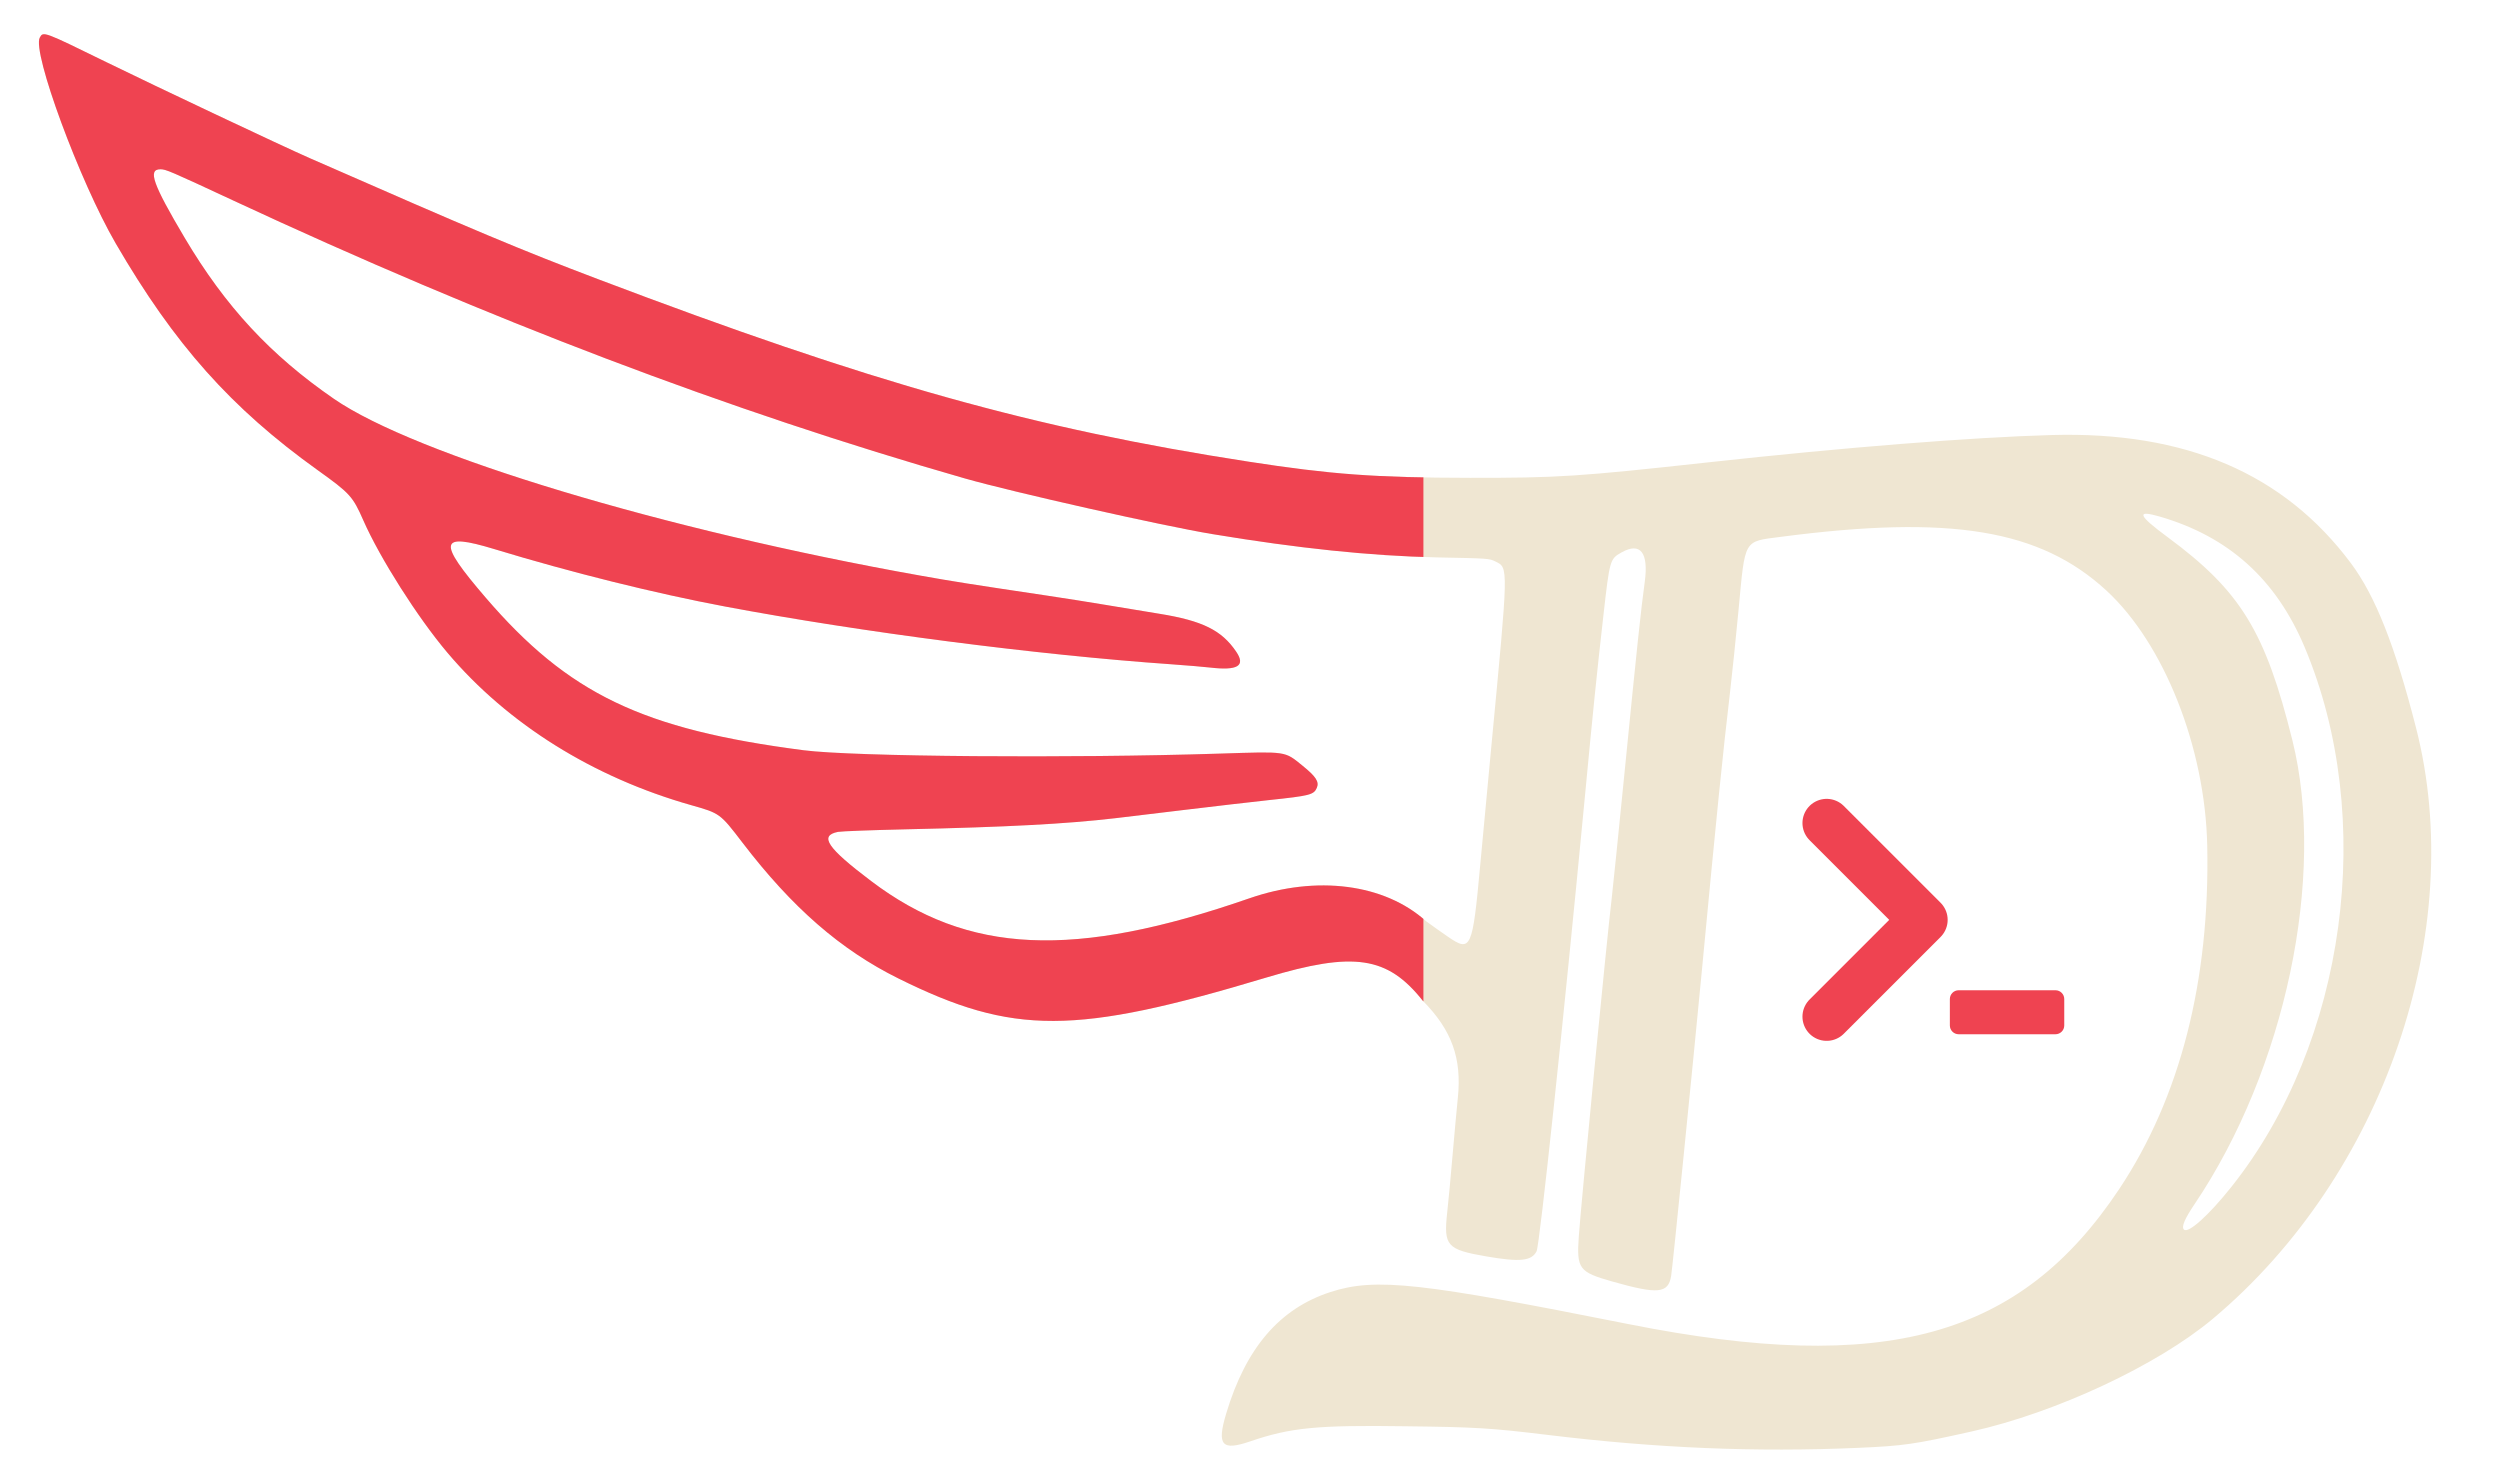
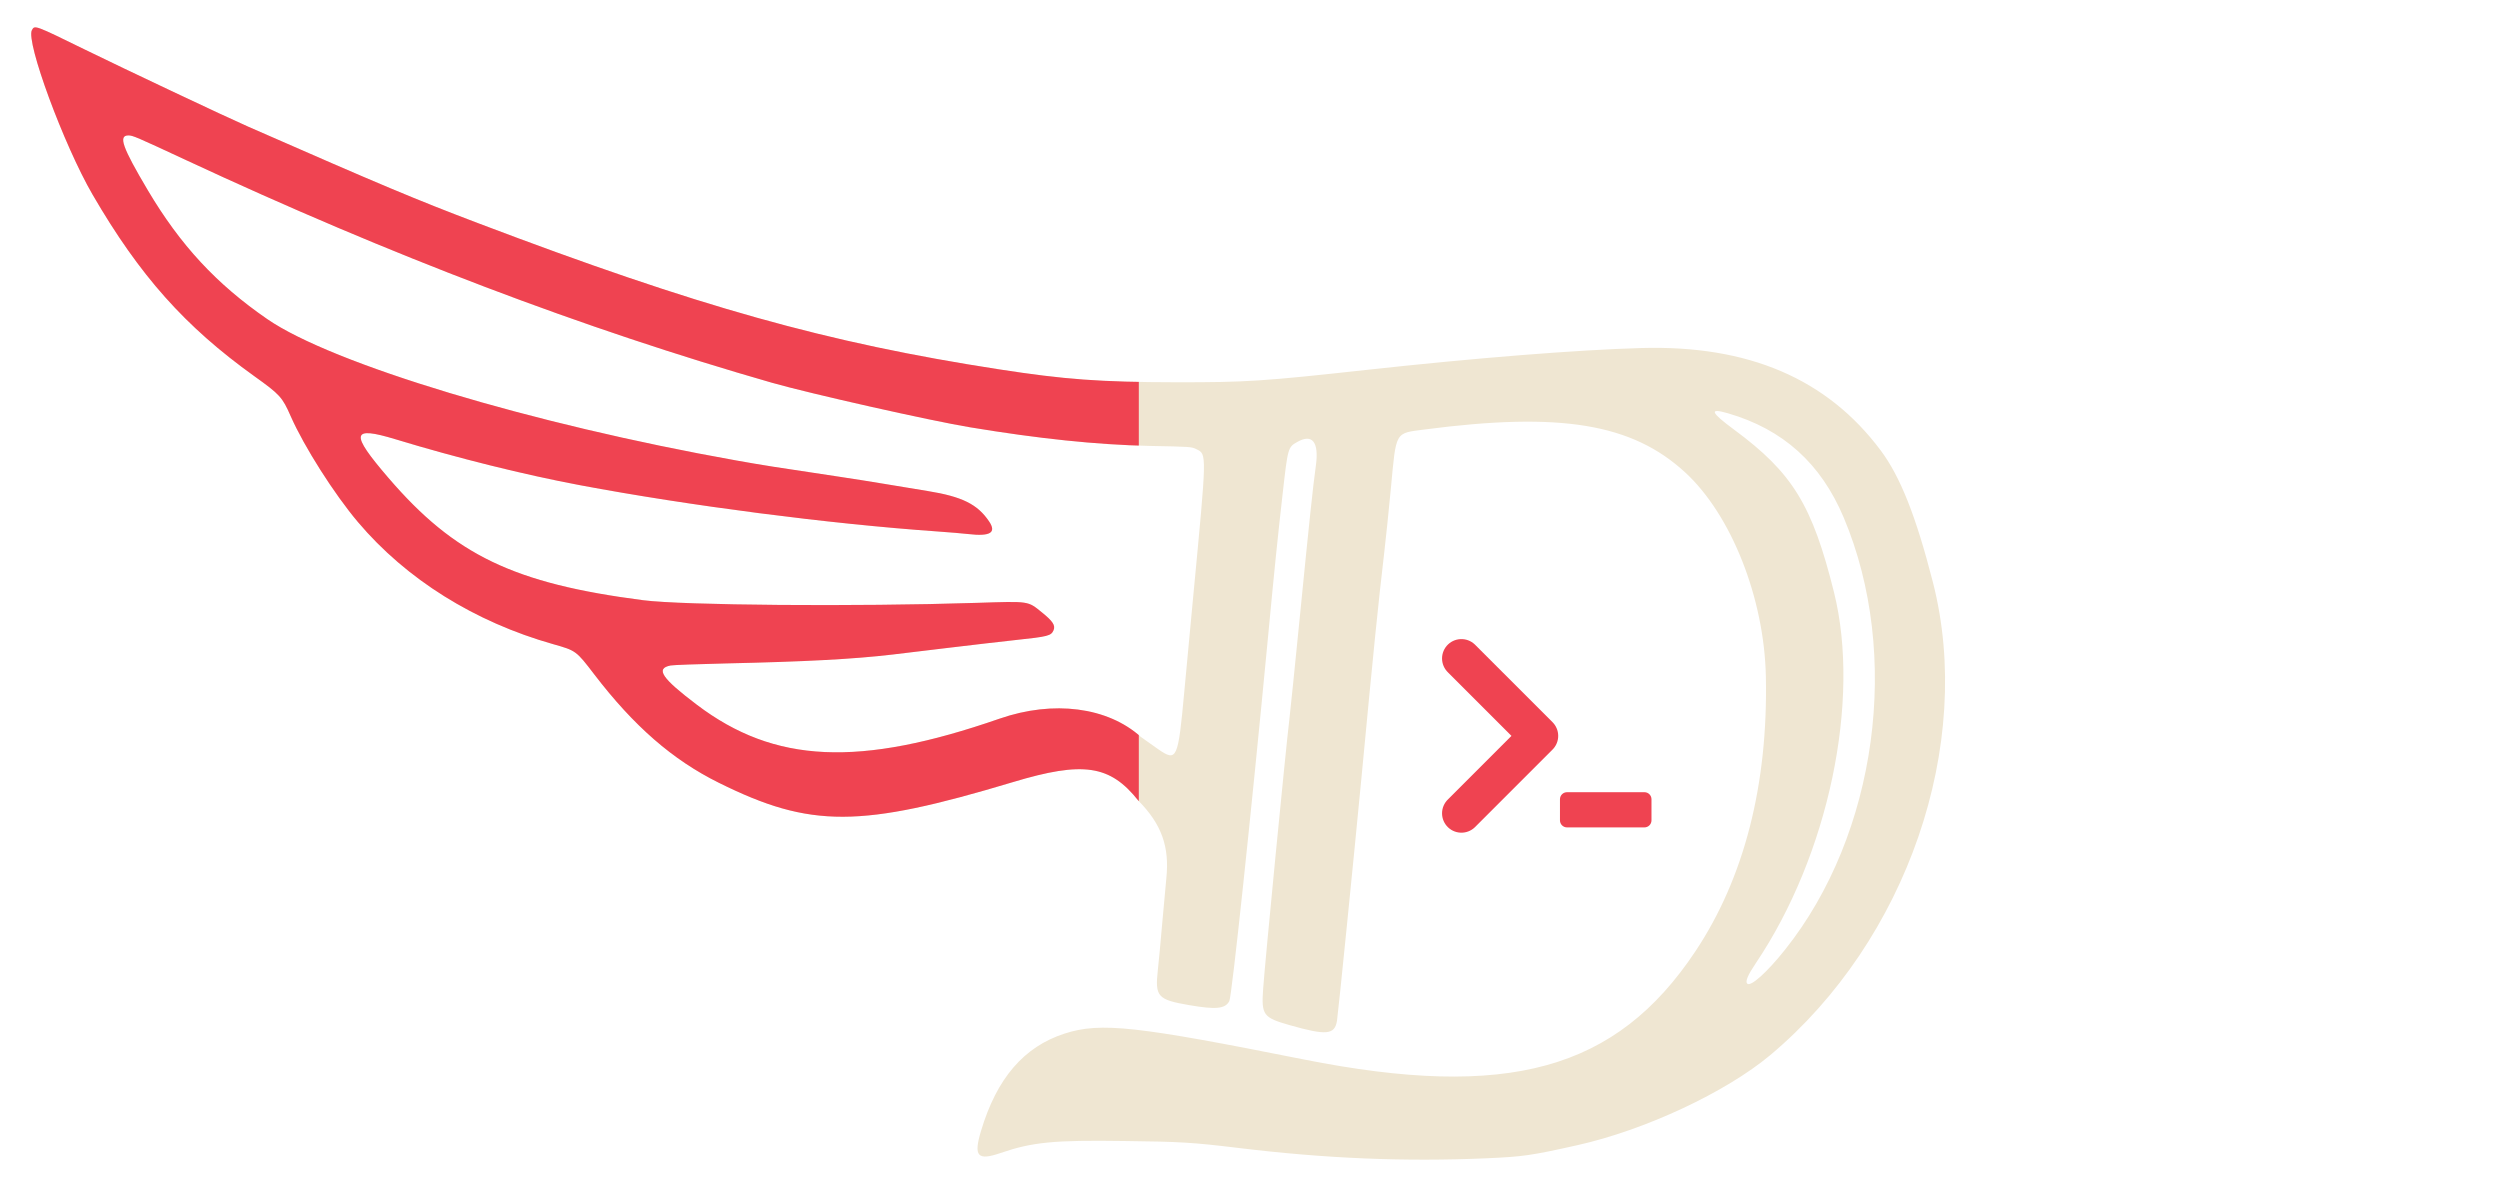
- <svg xmlns="http://www.w3.org/2000/svg" viewBox="62.2 34.3 482.6 286.5" width="590" height="350">
+ <svg xmlns="http://www.w3.org/2000/svg" viewBox="62.2 34.3 603.3 286.5" width="590" height="280">
  <defs>
    <clipPath id="wing">
      <path d="M52,24 H337 V250 H52 Z" />
    </clipPath>
  </defs>
  <path fill-rule="evenodd" fill="#efe6d2" d="M421.00,314.00 C429.80,313.61 431.70,313.34 442.85,310.85 C459.19,307.21 478.77,298.06 489.50,289.07 C522.51,261.39 538.79,214.06 528.76,174.91 C524.69,159.00 520.89,149.41 516.16,143.08 C503.23,125.76 484.20,117.61 458.38,118.34 C442.98,118.77 418.37,120.73 392.10,123.61 C366.95,126.37 362.98,126.63 346.00,126.61 C327.54,126.58 319.04,125.93 303.32,123.50 C261.66,117.07 230.71,108.39 177.50,88.21 C162.60,82.56 154.02,78.97 121.90,64.87 C116.71,62.60 92.28,51.06 82.60,46.32 C70.35,40.32 70.39,40.33 69.71,41.56 C68.18,44.29 77.41,69.33 84.37,81.31 C95.73,100.86 106.69,113.16 123.40,125.13 C129.62,129.58 130.18,130.19 132.21,134.82 C135.44,142.15 142.70,153.58 148.45,160.38 C160.12,174.18 176.62,184.49 195.61,189.86 C201.09,191.41 201.14,191.44 205.46,197.09 C215.07,209.65 224.43,217.80 235.60,223.33 C257.74,234.31 269.67,234.27 306.67,223.14 C323.57,218.06 330.06,219.02 336.90,227.65 C342.48,233.31 344.44,238.73 343.65,246.38 C343.44,248.44 342.98,253.44 342.63,257.50 C342.29,261.56 341.82,266.54 341.59,268.58 C340.89,274.97 341.53,275.70 349.12,277.01 C355.64,278.14 357.88,277.92 358.86,276.03 C359.46,274.87 364.09,231.31 368.13,188.88 C369.83,170.94 370.47,164.73 371.75,153.38 C372.99,142.40 373.02,142.28 375.29,141.01 C378.91,138.97 380.53,141.04 379.76,146.70 C379.02,152.09 378.25,159.38 375.87,183.38 C374.70,195.20 373.57,206.22 373.37,207.88 C372.44,215.59 367.46,266.75 367.02,273.13 C366.58,279.43 367.03,280.03 373.46,281.86 C382.34,284.38 384.31,284.19 384.86,280.77 C385.14,279.08 389.01,240.50 390.75,222.25 C393.75,190.59 394.79,180.33 396.25,167.88 C396.65,164.44 397.39,157.35 397.88,152.12 C399.18,138.27 398.78,138.96 406.04,138.01 C438.83,133.72 456.12,136.57 468.95,148.39 C480.09,158.66 488.02,178.72 488.42,197.62 C488.97,223.76 483.20,246.30 471.42,264.00 C452.30,292.74 426.18,299.95 376.75,290.12 C336.67,282.14 327.87,281.04 319.07,283.89 C309.23,287.08 302.70,294.68 298.90,307.38 C297.06,313.52 298.03,314.64 303.57,312.74 C311.31,310.09 316.45,309.58 333.50,309.83 C347.07,309.99 349.94,310.16 361.00,311.50 C382.15,314.07 401.21,314.86 421.00,314.00 Z M483.92,271.83 C483.40,271.32 484.05,269.77 486.00,266.88 C503.52,240.85 511.39,203.55 504.88,177.35 C499.63,156.23 494.88,148.49 480.75,138.05 C475.02,133.82 474.62,132.75 479.27,134.10 C492.57,137.97 501.70,146.19 507.22,159.28 C521.18,192.39 515.30,235.70 493.06,263.62 C488.70,269.10 484.74,272.65 483.92,271.83 Z M341.71,215.24 C340.70,214.55 338.81,213.21 337.51,212.26 C329.49,205.03 316.39,203.33 303.38,207.84 C269.46,219.61 249.04,218.68 230.30,204.50 C221.78,198.06 220.22,195.73 223.92,195.00 C224.57,194.88 230.46,194.66 237.00,194.51 C256.71,194.07 267.99,193.47 277.50,192.36 C279.26,192.15 285.29,191.43 290.90,190.75 C296.51,190.07 303.80,189.23 307.10,188.87 C315.13,188.02 315.82,187.84 316.41,186.49 C316.90,185.33 316.25,184.33 313.66,182.23 C310.14,179.38 310.73,179.47 297.80,179.88 C268.63,180.82 226.94,180.48 217.30,179.24 C186.09,175.20 171.82,168.35 155.80,149.70 C146.47,138.84 146.78,137.12 157.50,140.37 C172.38,144.90 188.64,148.94 202.10,151.47 C228.32,156.40 262.32,160.81 288.20,162.62 C291.22,162.84 294.65,163.12 295.80,163.26 C301.13,163.88 302.68,162.94 300.85,160.22 C298.05,156.06 294.34,154.22 286.00,152.87 C282.98,152.38 278.21,151.59 275.40,151.12 C272.59,150.65 267.65,149.86 264.40,149.38 C249.07,147.09 246.24,146.64 239.78,145.49 C190.37,136.69 142.25,122.19 126.53,111.35 C114.27,102.90 105.58,93.53 97.70,80.25 C91.52,69.82 90.52,67.00 93.02,67.00 C94.06,67.00 94.86,67.34 106.97,72.98 C156.42,96.02 202.98,113.70 248.40,126.72 C257.61,129.35 286.68,135.90 296.24,137.48 C312.83,140.23 326.61,141.68 339.54,141.98 C349.58,142.17 349.71,142.18 350.91,142.77 C353.45,144.03 353.46,143.37 350.11,178.62 C349.36,186.60 348.40,196.78 347.99,201.25 C346.48,217.71 346.20,218.32 341.71,215.24 Z" />
  <path fill-rule="evenodd" fill="#ef4351" clip-path="url(#wing)" d="M421.00,314.00 C429.80,313.61 431.70,313.34 442.85,310.85 C459.19,307.21 478.77,298.06 489.50,289.07 C522.51,261.39 538.79,214.06 528.76,174.91 C524.69,159.00 520.89,149.41 516.16,143.08 C503.23,125.76 484.20,117.61 458.38,118.34 C442.98,118.77 418.37,120.73 392.10,123.61 C366.95,126.37 362.98,126.63 346.00,126.61 C327.54,126.58 319.04,125.93 303.32,123.50 C261.66,117.07 230.71,108.39 177.50,88.21 C162.60,82.56 154.02,78.97 121.90,64.87 C116.71,62.60 92.28,51.06 82.60,46.32 C70.35,40.32 70.39,40.33 69.71,41.56 C68.18,44.29 77.41,69.33 84.37,81.31 C95.73,100.86 106.69,113.16 123.40,125.13 C129.62,129.58 130.18,130.19 132.21,134.82 C135.44,142.15 142.70,153.58 148.45,160.38 C160.12,174.18 176.62,184.49 195.61,189.86 C201.09,191.41 201.14,191.44 205.46,197.09 C215.07,209.65 224.43,217.80 235.60,223.33 C257.74,234.31 269.67,234.27 306.67,223.14 C323.57,218.06 330.06,219.02 336.90,227.65 C342.48,233.31 344.44,238.73 343.65,246.38 C343.44,248.44 342.98,253.44 342.63,257.50 C342.29,261.56 341.82,266.54 341.59,268.58 C340.89,274.97 341.53,275.70 349.12,277.01 C355.64,278.14 357.88,277.92 358.86,276.03 C359.46,274.87 364.09,231.31 368.13,188.88 C369.83,170.94 370.47,164.73 371.75,153.38 C372.99,142.40 373.02,142.28 375.29,141.01 C378.91,138.97 380.53,141.04 379.76,146.70 C379.02,152.09 378.25,159.38 375.87,183.38 C374.70,195.20 373.57,206.22 373.37,207.88 C372.44,215.59 367.46,266.75 367.02,273.13 C366.58,279.43 367.03,280.03 373.46,281.86 C382.34,284.38 384.31,284.19 384.86,280.77 C385.14,279.08 389.01,240.50 390.75,222.25 C393.75,190.59 394.79,180.33 396.25,167.88 C396.65,164.44 397.39,157.35 397.88,152.12 C399.18,138.27 398.78,138.96 406.04,138.01 C438.83,133.72 456.12,136.57 468.95,148.39 C480.09,158.66 488.02,178.72 488.42,197.62 C488.97,223.76 483.20,246.30 471.42,264.00 C452.30,292.74 426.18,299.95 376.75,290.12 C336.67,282.14 327.87,281.04 319.07,283.89 C309.23,287.08 302.70,294.68 298.90,307.38 C297.06,313.52 298.03,314.64 303.57,312.74 C311.31,310.09 316.45,309.58 333.50,309.83 C347.07,309.99 349.94,310.16 361.00,311.50 C382.15,314.07 401.21,314.86 421.00,314.00 Z M483.92,271.83 C483.40,271.32 484.05,269.77 486.00,266.88 C503.52,240.85 511.39,203.55 504.88,177.35 C499.63,156.23 494.88,148.49 480.75,138.05 C475.02,133.82 474.62,132.75 479.27,134.10 C492.57,137.97 501.70,146.19 507.22,159.28 C521.18,192.39 515.30,235.70 493.06,263.62 C488.70,269.10 484.74,272.65 483.92,271.83 Z M341.71,215.24 C340.70,214.55 338.81,213.21 337.51,212.26 C329.49,205.03 316.39,203.33 303.38,207.84 C269.46,219.61 249.04,218.68 230.30,204.50 C221.78,198.06 220.22,195.73 223.92,195.00 C224.57,194.88 230.46,194.66 237.00,194.51 C256.71,194.07 267.99,193.47 277.50,192.36 C279.26,192.15 285.29,191.43 290.90,190.75 C296.51,190.07 303.80,189.23 307.10,188.87 C315.13,188.02 315.82,187.84 316.41,186.49 C316.90,185.33 316.25,184.33 313.66,182.23 C310.14,179.38 310.73,179.47 297.80,179.88 C268.63,180.82 226.94,180.48 217.30,179.24 C186.09,175.20 171.82,168.35 155.80,149.70 C146.47,138.84 146.78,137.12 157.50,140.37 C172.38,144.90 188.64,148.94 202.10,151.47 C228.32,156.40 262.32,160.81 288.20,162.62 C291.22,162.84 294.65,163.12 295.80,163.26 C301.13,163.88 302.68,162.94 300.85,160.22 C298.05,156.06 294.34,154.22 286.00,152.87 C282.98,152.38 278.21,151.59 275.40,151.12 C272.59,150.65 267.65,149.86 264.40,149.38 C249.07,147.09 246.24,146.64 239.78,145.49 C190.37,136.69 142.25,122.19 126.53,111.35 C114.27,102.90 105.58,93.53 97.70,80.25 C91.52,69.82 90.52,67.00 93.02,67.00 C94.06,67.00 94.86,67.34 106.97,72.98 C156.42,96.02 202.98,113.70 248.40,126.72 C257.61,129.35 286.68,135.90 296.24,137.48 C312.83,140.23 326.61,141.68 339.54,141.98 C349.58,142.17 349.71,142.18 350.91,142.77 C353.45,144.03 353.46,143.37 350.11,178.62 C349.36,186.60 348.40,196.78 347.99,201.25 C346.48,217.71 346.20,218.32 341.71,215.24 Z" />
  <g transform="translate(437,212) scale(0.85)">
    <path fill="none" stroke="#ef4351" stroke-width="11" stroke-linecap="round" stroke-linejoin="round" d="M-26,-22 L-4,0 L-26,22" />
    <rect x="2" y="16" width="26" height="10" rx="2" fill="#ef4351" />
  </g>
</svg>
